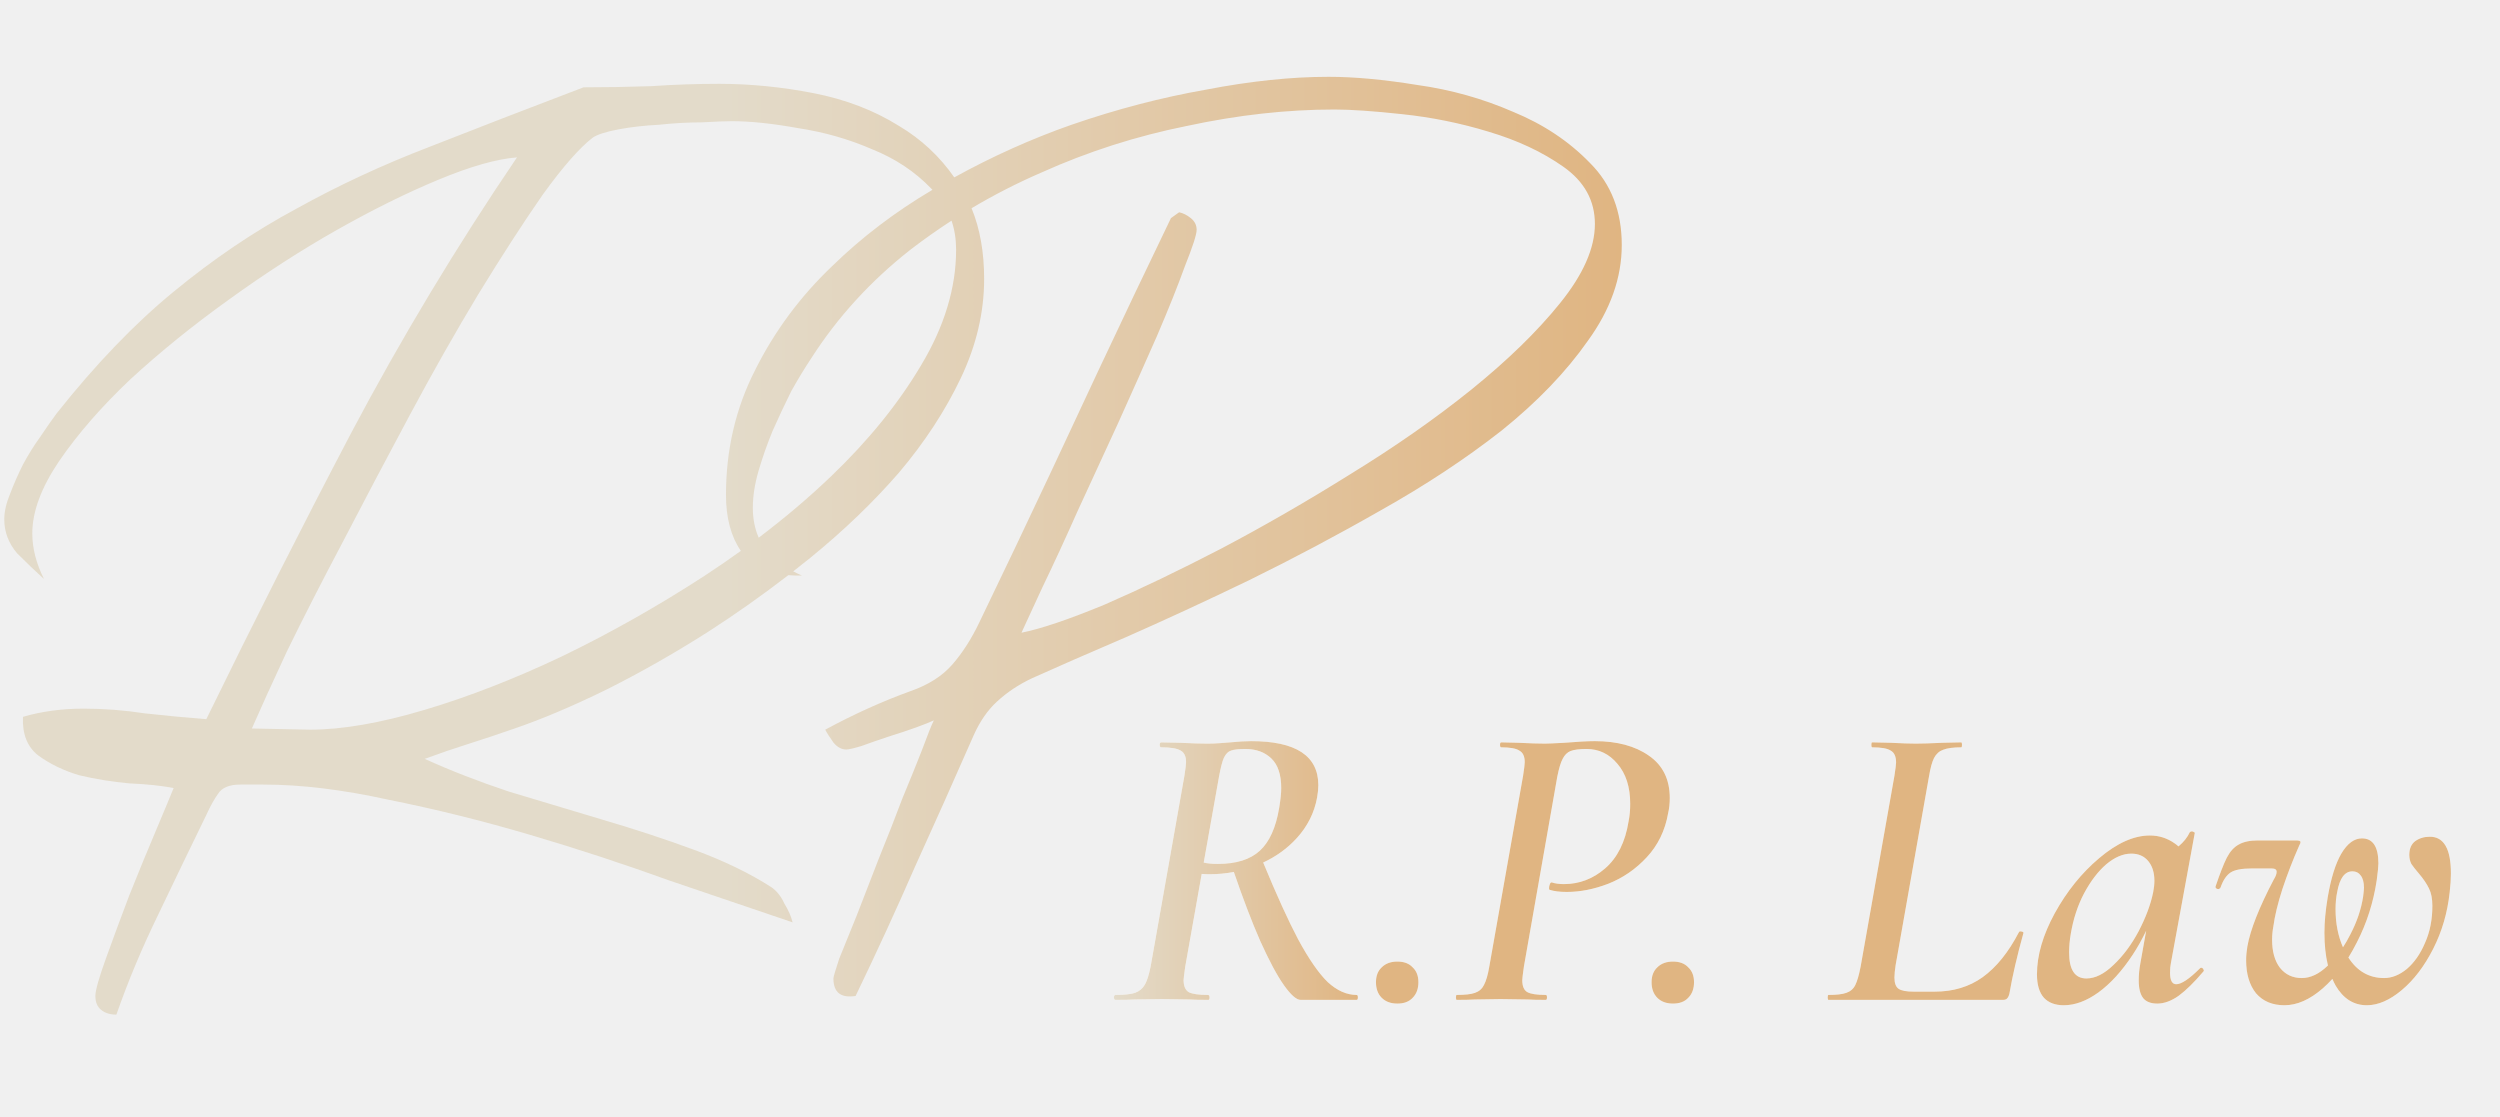
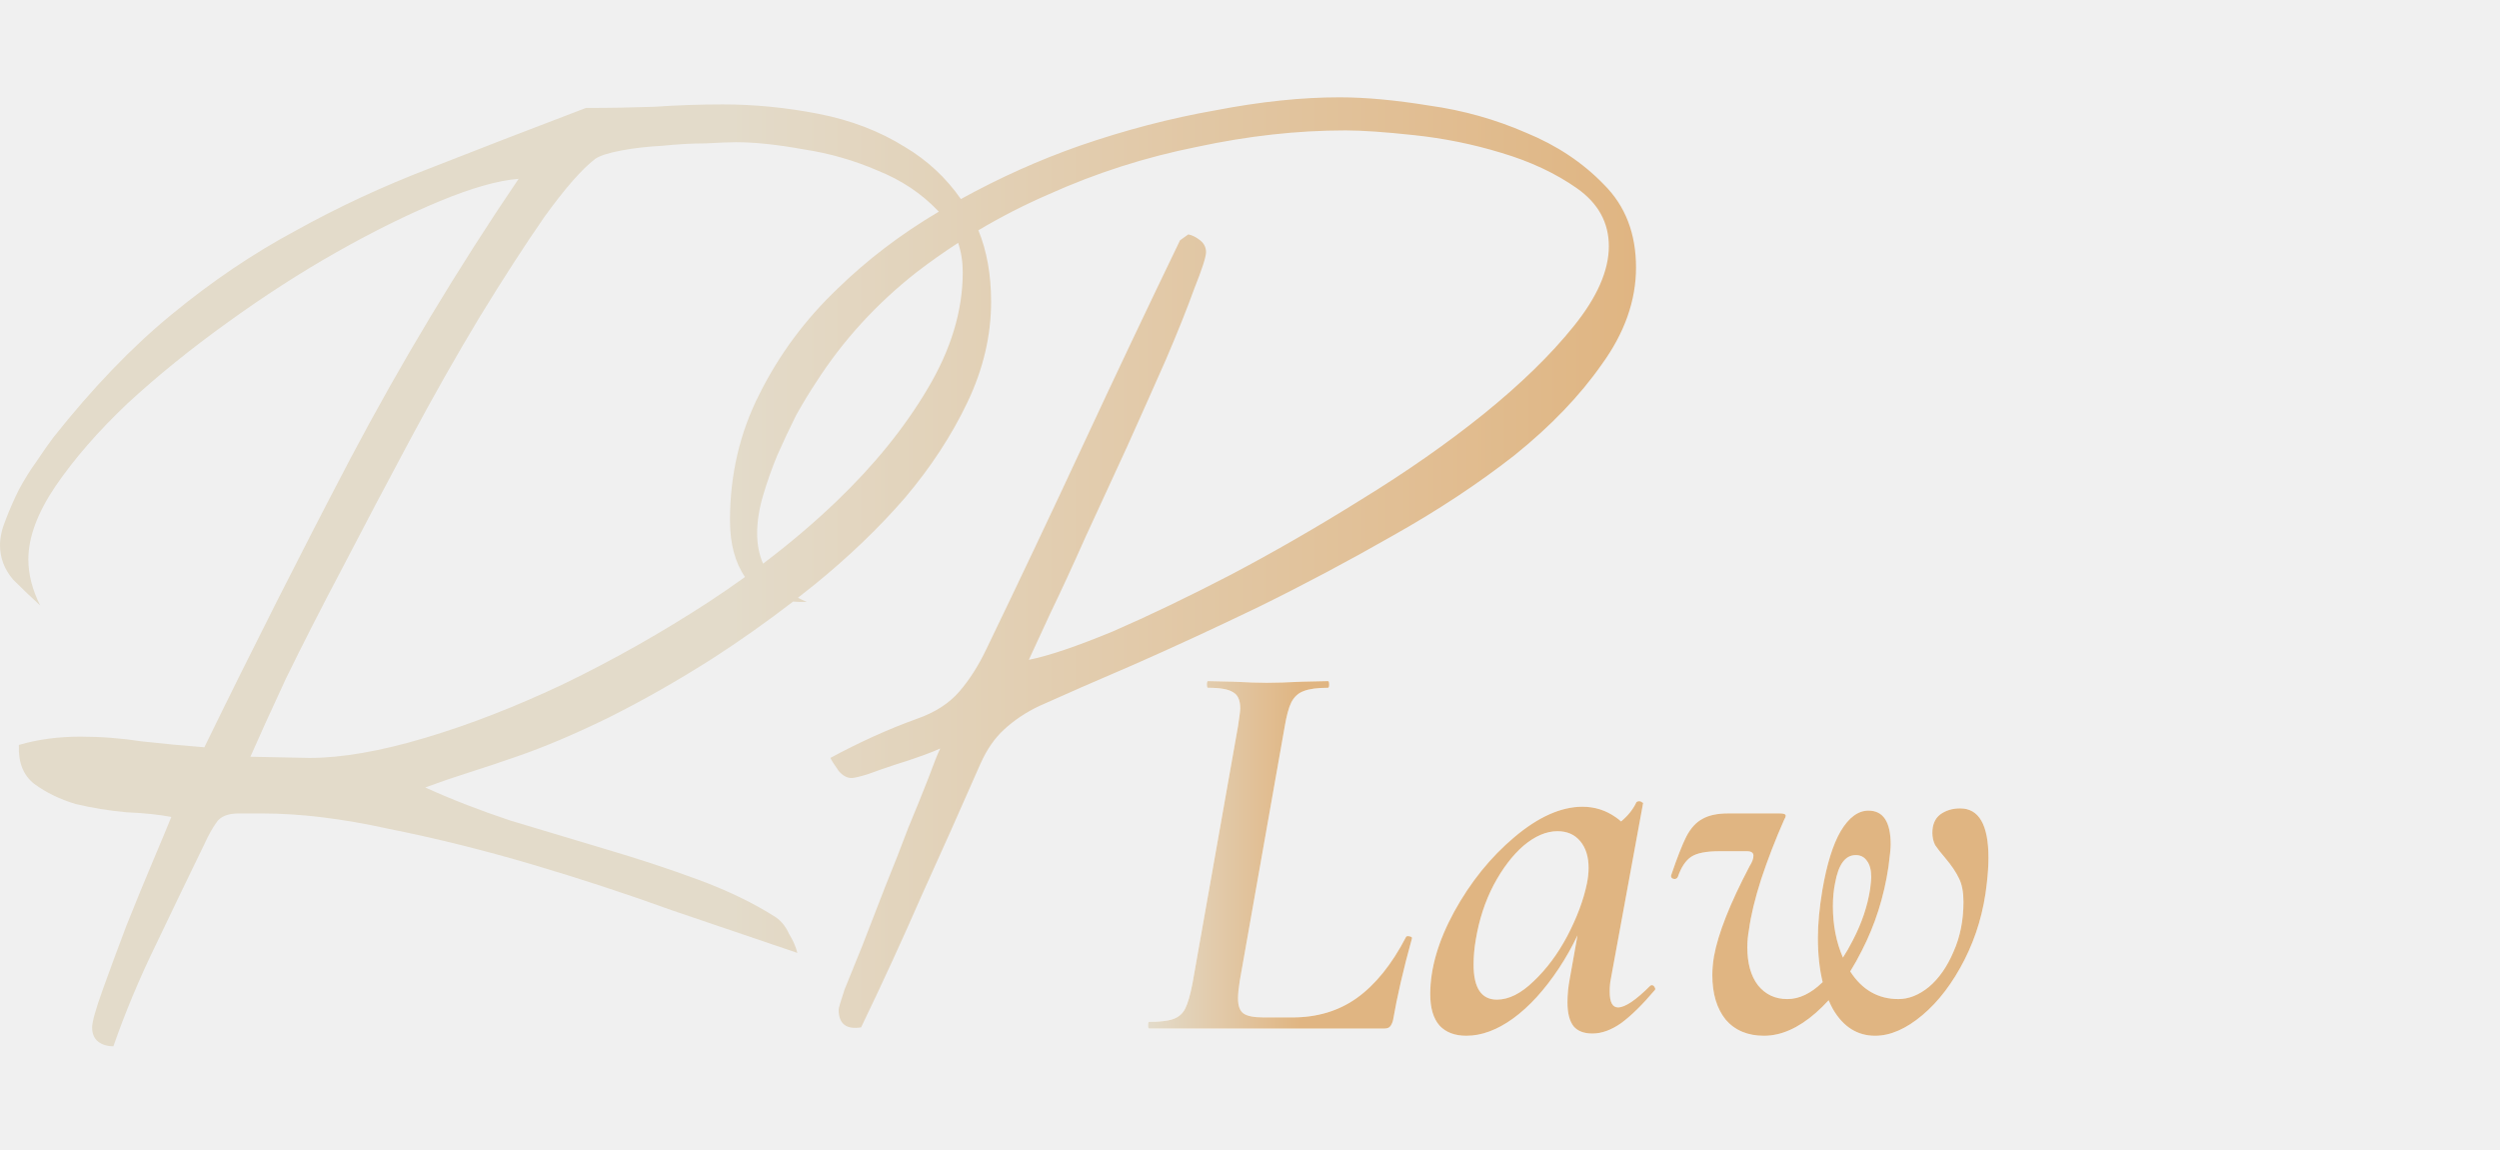
- <svg xmlns="http://www.w3.org/2000/svg" width="224" height="100" viewBox="0 0 224 100" fill="none">
-   <path d="M119.044 6.882C121.346 6.882 123.998 7.127 126.997 7.615C129.997 8.034 132.857 8.836 135.577 10.021C138.298 11.138 140.6 12.673 142.484 14.626C144.367 16.51 145.31 18.951 145.31 21.951C145.31 24.881 144.298 27.742 142.275 30.532C140.321 33.322 137.74 36.008 134.531 38.589C131.322 41.1 127.73 43.473 123.753 45.705C119.846 47.938 115.904 50.03 111.928 51.983C108.021 53.867 104.324 55.577 100.836 57.111C97.418 58.576 94.627 59.797 92.464 60.773C91.278 61.331 90.232 62.029 89.325 62.866C88.488 63.634 87.791 64.646 87.233 65.901C85.489 69.878 83.744 73.784 82 77.621C80.326 81.458 78.547 85.331 76.663 89.237C75.338 89.447 74.675 88.923 74.675 87.667C74.675 87.527 74.85 86.934 75.198 85.889C75.617 84.842 76.14 83.551 76.768 82.017C77.396 80.412 78.058 78.703 78.756 76.889C79.523 75.005 80.221 73.226 80.849 71.552C81.546 69.878 82.14 68.413 82.628 67.157C83.117 65.832 83.465 64.96 83.674 64.541C83.395 64.68 82.872 64.89 82.105 65.169C81.337 65.448 80.5 65.727 79.593 66.006C78.756 66.285 77.954 66.564 77.187 66.843C76.49 67.052 76.036 67.157 75.826 67.157C75.408 67.157 75.024 66.948 74.675 66.529C74.326 66.041 74.082 65.657 73.943 65.378C76.524 63.983 79.07 62.832 81.581 61.925C83.186 61.367 84.442 60.565 85.349 59.519C86.256 58.472 87.058 57.216 87.755 55.751C89.953 51.199 92.111 46.666 94.23 42.153L98.443 33.142C100.562 28.629 102.72 24.096 104.917 19.544L105.65 19.02C105.998 19.09 106.347 19.265 106.696 19.544C107.044 19.823 107.219 20.172 107.219 20.591C107.219 21.009 106.871 22.091 106.173 23.835C105.545 25.579 104.708 27.672 103.661 30.113C102.615 32.485 101.464 35.066 100.208 37.856C98.953 40.577 97.731 43.228 96.545 45.81C95.429 48.321 94.383 50.588 93.406 52.611C92.5 54.564 91.871 55.925 91.523 56.692C93.267 56.344 95.743 55.507 98.952 54.182C102.161 52.786 105.649 51.111 109.416 49.158C113.253 47.135 117.126 44.903 121.032 42.461C125.009 40.019 128.602 37.508 131.811 34.927C135.089 32.276 137.74 29.695 139.763 27.184C141.856 24.602 142.903 22.23 142.903 20.067C142.903 17.974 141.961 16.265 140.077 14.94C138.194 13.614 135.961 12.568 133.38 11.801C130.869 11.033 128.287 10.509 125.636 10.23C123.055 9.951 121.032 9.812 119.567 9.812C115.311 9.813 110.916 10.301 106.382 11.277C101.848 12.184 97.488 13.579 93.302 15.463C91.145 16.398 89.061 17.463 87.052 18.657C87.802 20.481 88.179 22.59 88.179 24.985C88.179 27.985 87.481 30.951 86.086 33.881C84.691 36.811 82.842 39.636 80.54 42.356C78.238 45.007 75.587 47.553 72.587 49.995C72.086 50.401 71.58 50.8 71.073 51.195C71.322 51.326 71.58 51.452 71.85 51.565C71.423 51.578 71.017 51.567 70.633 51.536C68.313 53.325 65.93 55.011 63.483 56.588C60.413 58.541 57.344 60.286 54.275 61.82C51.275 63.285 48.554 64.436 46.112 65.273C44.717 65.762 43.356 66.215 42.031 66.634C40.705 67.052 39.38 67.506 38.055 67.994C40.357 69.04 42.868 70.017 45.589 70.924C48.38 71.761 51.17 72.598 53.96 73.436C56.82 74.273 59.576 75.18 62.227 76.156C64.878 77.133 67.181 78.249 69.134 79.505C69.622 79.854 70.005 80.342 70.284 80.97C70.633 81.528 70.877 82.086 71.017 82.644C67.738 81.528 64.041 80.272 59.925 78.877C55.879 77.412 51.728 76.052 47.473 74.796C43.218 73.54 38.996 72.494 34.811 71.657C30.695 70.75 26.962 70.297 23.613 70.297H21.521C20.544 70.297 19.881 70.576 19.532 71.134C19.184 71.622 18.835 72.25 18.487 73.018C17.091 75.878 15.661 78.843 14.196 81.912C12.731 84.912 11.475 87.912 10.429 90.911C9.871 90.911 9.417 90.771 9.069 90.492C8.72 90.213 8.545 89.795 8.545 89.237C8.545 88.749 8.859 87.632 9.487 85.889C10.114 84.145 10.812 82.26 11.579 80.237C12.416 78.145 13.219 76.192 13.987 74.378C14.754 72.564 15.277 71.308 15.556 70.61C14.509 70.401 13.184 70.261 11.579 70.191C10.045 70.052 8.545 69.808 7.08 69.459C5.685 69.04 4.464 68.448 3.417 67.681C2.441 66.913 1.987 65.762 2.057 64.228C3.731 63.739 5.545 63.494 7.498 63.494C9.312 63.494 11.126 63.634 12.94 63.913C14.823 64.122 16.673 64.297 18.487 64.436C22.742 55.716 27.067 47.17 31.462 38.799C35.927 30.358 40.88 22.125 46.322 14.102C44.508 14.242 42.17 14.905 39.31 16.091C36.45 17.277 33.415 18.777 30.206 20.591C26.997 22.405 23.754 24.497 20.475 26.869C17.266 29.171 14.335 31.544 11.684 33.985C9.103 36.427 6.975 38.869 5.301 41.31C3.697 43.682 2.894 45.845 2.894 47.798C2.894 49.123 3.243 50.484 3.941 51.879C3.173 51.181 2.371 50.414 1.533 49.577C0.766 48.67 0.383 47.658 0.383 46.542C0.383 45.844 0.558 45.077 0.906 44.24C1.255 43.333 1.638 42.461 2.057 41.624C2.545 40.717 3.069 39.88 3.627 39.112C4.185 38.275 4.674 37.578 5.092 37.02C8.58 32.625 12.068 28.997 15.556 26.137C19.114 23.207 22.777 20.73 26.544 18.707C30.311 16.614 34.287 14.766 38.473 13.161C42.728 11.487 47.333 9.708 52.286 7.824C54.309 7.824 56.333 7.789 58.356 7.72C60.379 7.58 62.402 7.51 64.425 7.51C67.215 7.51 70.04 7.79 72.901 8.348C75.761 8.906 78.308 9.882 80.54 11.277C82.526 12.457 84.181 13.995 85.504 15.893C88.925 14.006 92.431 12.433 96.023 11.173C100.069 9.778 104.08 8.731 108.056 8.033C112.032 7.266 115.696 6.882 119.044 6.882ZM65.575 10.858C65.017 10.858 64.11 10.894 62.855 10.964C61.669 10.964 60.413 11.033 59.088 11.173C57.763 11.243 56.541 11.382 55.425 11.591C54.309 11.8 53.542 12.045 53.123 12.324C51.937 13.231 50.437 14.94 48.623 17.451C46.879 19.962 44.961 22.927 42.868 26.346C40.845 29.694 38.787 33.322 36.695 37.228C34.602 41.135 32.613 44.903 30.73 48.53C28.846 52.088 27.171 55.367 25.706 58.367C24.311 61.367 23.265 63.669 22.568 65.273L27.799 65.378C30.659 65.378 34.078 64.786 38.055 63.6C42.031 62.414 46.147 60.808 50.403 58.785C54.728 56.692 58.983 54.286 63.169 51.565C64.273 50.842 65.342 50.105 66.38 49.358C65.493 48.072 65.048 46.401 65.048 44.345C65.048 40.298 65.92 36.566 67.664 33.148C69.408 29.66 71.71 26.556 74.571 23.835C77.207 21.263 80.199 18.987 83.546 17.008C83.52 16.982 83.496 16.954 83.47 16.928C82.005 15.393 80.226 14.207 78.133 13.37C76.04 12.463 73.842 11.835 71.54 11.486C69.238 11.068 67.25 10.858 65.575 10.858ZM85.258 19.77C84.002 20.584 82.776 21.45 81.581 22.369C78.023 25.16 75.059 28.404 72.687 32.102C72.129 32.939 71.535 33.915 70.907 35.031C70.349 36.147 69.792 37.333 69.234 38.589C68.745 39.775 68.327 40.962 67.978 42.148C67.629 43.333 67.454 44.45 67.454 45.496C67.454 46.485 67.63 47.379 67.98 48.178C70.322 46.406 72.487 44.571 74.471 42.671C77.82 39.462 80.505 36.148 82.529 32.73C84.621 29.241 85.667 25.788 85.667 22.369C85.667 21.438 85.53 20.572 85.258 19.77Z" fill="url(#paint0_linear_150_1244)" />
-   <path d="M196.393 74.491C196.467 74.491 196.528 74.516 196.578 74.565C196.651 74.59 196.675 74.615 196.651 74.639L194.51 86.304C194.461 86.526 194.436 86.808 194.436 87.153C194.436 87.842 194.621 88.187 194.99 88.187C195.457 88.187 196.172 87.707 197.131 86.748C197.156 86.723 197.193 86.71 197.242 86.71C197.316 86.71 197.377 86.76 197.426 86.858C197.475 86.932 197.475 86.993 197.426 87.043C196.614 88.002 195.876 88.728 195.211 89.22C194.547 89.688 193.907 89.921 193.292 89.921C192.726 89.921 192.307 89.762 192.037 89.442C191.766 89.097 191.63 88.568 191.63 87.855C191.63 87.338 191.679 86.821 191.778 86.304L192.296 83.397C191.926 84.17 191.521 84.894 191.077 85.566C190.117 87.018 189.096 88.138 188.013 88.925C186.955 89.688 185.921 90.07 184.912 90.07C184.149 90.07 183.558 89.848 183.14 89.405C182.722 88.937 182.512 88.236 182.512 87.301C182.512 85.603 183.042 83.782 184.1 81.837C185.183 79.869 186.512 78.22 188.086 76.891C189.686 75.537 191.2 74.86 192.627 74.86C193.44 74.86 194.178 75.094 194.842 75.562C194.968 75.646 195.083 75.737 195.187 75.836C195.195 75.831 195.204 75.826 195.211 75.82C195.654 75.451 195.987 75.032 196.208 74.565C196.258 74.516 196.319 74.491 196.393 74.491ZM217.718 74.971C218.973 74.971 219.601 76.066 219.601 78.256C219.601 78.749 219.565 79.315 219.491 79.955C219.294 81.776 218.802 83.462 218.014 85.012C217.227 86.563 216.291 87.793 215.208 88.704C214.126 89.614 213.08 90.07 212.071 90.07C210.89 90.07 209.954 89.479 209.265 88.297C209.162 88.111 209.068 87.915 208.981 87.71C208.704 88.014 208.418 88.296 208.121 88.556C206.964 89.565 205.819 90.07 204.687 90.07C203.604 90.07 202.755 89.712 202.14 88.999C201.55 88.26 201.254 87.276 201.254 86.045C201.254 85.652 201.291 85.233 201.365 84.79C201.635 83.289 202.423 81.296 203.727 78.81C203.899 78.539 203.986 78.306 203.986 78.109C203.986 77.912 203.838 77.814 203.542 77.814H201.734C200.848 77.814 200.22 77.937 199.851 78.183C199.482 78.429 199.187 78.873 198.965 79.512C198.916 79.61 198.842 79.66 198.744 79.66C198.67 79.66 198.608 79.635 198.559 79.585C198.51 79.536 198.497 79.475 198.522 79.401C198.916 78.244 199.248 77.395 199.519 76.854C199.814 76.288 200.171 75.894 200.589 75.672C201.008 75.426 201.586 75.303 202.325 75.303H205.721C205.991 75.303 206.127 75.353 206.127 75.451C206.127 75.525 206.09 75.624 206.016 75.747C205.45 77.026 204.945 78.331 204.502 79.66C204.084 80.964 203.814 82.084 203.691 83.019C203.617 83.413 203.58 83.806 203.58 84.2C203.58 85.258 203.813 86.095 204.281 86.71C204.773 87.326 205.426 87.633 206.238 87.633C207.025 87.633 207.8 87.264 208.563 86.526C208.57 86.519 208.576 86.511 208.583 86.504C208.373 85.644 208.268 84.667 208.268 83.573C208.268 82.638 208.366 81.579 208.563 80.398C208.858 78.675 209.265 77.371 209.782 76.485C210.323 75.574 210.938 75.119 211.627 75.119C212.612 75.119 213.104 75.869 213.104 77.371C213.104 77.617 213.055 78.109 212.957 78.847C212.661 80.841 212.07 82.699 211.184 84.421C210.941 84.907 210.684 85.365 210.416 85.796C211.202 87.021 212.271 87.633 213.621 87.633C214.31 87.633 214.986 87.362 215.651 86.821C216.315 86.255 216.858 85.48 217.276 84.496C217.719 83.511 217.94 82.404 217.94 81.173C217.94 80.534 217.842 80.016 217.645 79.623C217.448 79.204 217.141 78.749 216.722 78.256C216.427 77.912 216.205 77.629 216.057 77.408C215.934 77.162 215.873 76.891 215.873 76.595C215.873 76.054 216.045 75.648 216.389 75.377C216.758 75.107 217.202 74.971 217.718 74.971ZM125.207 86.157C125.797 86.157 126.252 86.329 126.572 86.673C126.916 86.993 127.088 87.436 127.088 88.002C127.088 88.593 126.916 89.06 126.572 89.405C126.252 89.749 125.797 89.921 125.207 89.921C124.616 89.921 124.148 89.749 123.803 89.405C123.459 89.06 123.287 88.593 123.287 88.002C123.287 87.436 123.459 86.993 123.803 86.673C124.148 86.329 124.616 86.157 125.207 86.157ZM149.901 86.157C150.491 86.157 150.946 86.329 151.266 86.673C151.611 86.993 151.784 87.436 151.784 88.002C151.784 88.593 151.611 89.06 151.266 89.405C150.946 89.749 150.491 89.921 149.901 89.921C149.31 89.921 148.842 89.749 148.498 89.405C148.153 89.06 147.981 88.593 147.981 88.002C147.981 87.436 148.153 86.993 148.498 86.673C148.842 86.329 149.31 86.157 149.901 86.157ZM112.104 66.407C116.115 66.407 118.121 67.724 118.121 70.357C118.121 70.677 118.084 71.046 118.01 71.464C117.764 72.818 117.161 74.023 116.202 75.082C115.37 76 114.363 76.732 113.182 77.282C114.381 80.186 115.424 82.48 116.312 84.163C117.272 85.934 118.158 87.215 118.97 88.002C119.807 88.765 120.668 89.147 121.554 89.147C121.628 89.147 121.664 89.22 121.665 89.368C121.665 89.515 121.628 89.589 121.554 89.589H116.534C116.165 89.589 115.672 89.159 115.057 88.297C114.442 87.436 113.728 86.108 112.916 84.311C112.171 82.613 111.384 80.551 110.551 78.126C109.843 78.261 109.118 78.331 108.375 78.331C108.092 78.331 107.858 78.32 107.672 78.304L106.198 86.599C106.099 87.288 106.049 87.695 106.049 87.818C106.049 88.335 106.197 88.691 106.493 88.888C106.813 89.061 107.391 89.147 108.228 89.147C108.326 89.147 108.375 89.22 108.375 89.368C108.375 89.515 108.339 89.589 108.265 89.589C107.527 89.589 106.961 89.577 106.567 89.552L104.13 89.516L101.694 89.552C101.275 89.577 100.697 89.589 99.959 89.589C99.86 89.589 99.811 89.515 99.811 89.368C99.811 89.22 99.86 89.147 99.959 89.147C100.721 89.147 101.3 89.085 101.694 88.962C102.087 88.815 102.383 88.569 102.58 88.224C102.776 87.88 102.949 87.337 103.096 86.599L106.124 69.507C106.222 68.868 106.271 68.462 106.271 68.29C106.271 67.773 106.111 67.428 105.792 67.255C105.472 67.058 104.893 66.96 104.056 66.96C103.958 66.96 103.909 66.886 103.909 66.739C103.909 66.591 103.958 66.517 104.056 66.517L105.754 66.554C106.739 66.603 107.539 66.628 108.154 66.628C108.548 66.628 108.917 66.616 109.261 66.591C109.63 66.567 109.95 66.542 110.221 66.517C110.935 66.443 111.563 66.407 112.104 66.407ZM142.892 66.407C144.885 66.407 146.498 66.838 147.728 67.699C148.983 68.56 149.611 69.828 149.611 71.501C149.611 71.993 149.562 72.448 149.463 72.867C149.193 74.417 148.552 75.734 147.543 76.817C146.559 77.875 145.415 78.662 144.111 79.179C142.831 79.671 141.588 79.918 140.382 79.918C139.767 79.918 139.262 79.856 138.869 79.733C138.819 79.733 138.794 79.684 138.794 79.585C138.794 79.462 138.819 79.339 138.869 79.216C138.918 79.093 138.979 79.044 139.053 79.069C139.348 79.167 139.705 79.216 140.124 79.216C141.502 79.216 142.732 78.749 143.815 77.814C144.922 76.854 145.624 75.451 145.919 73.605C146.018 73.113 146.067 72.584 146.067 72.018C146.067 70.517 145.685 69.323 144.922 68.437C144.184 67.551 143.261 67.108 142.154 67.108C141.514 67.108 141.034 67.169 140.714 67.293C140.419 67.415 140.185 67.649 140.013 67.994C139.841 68.314 139.68 68.843 139.533 69.582L136.542 86.599C136.444 87.288 136.395 87.695 136.395 87.818C136.395 88.359 136.543 88.716 136.838 88.888C137.134 89.06 137.687 89.147 138.5 89.147C138.573 89.147 138.61 89.22 138.61 89.368C138.61 89.515 138.573 89.589 138.5 89.589C137.811 89.589 137.269 89.577 136.875 89.552L134.439 89.516L132.15 89.552C131.756 89.577 131.215 89.589 130.526 89.589C130.477 89.589 130.452 89.515 130.452 89.368C130.452 89.22 130.477 89.147 130.526 89.147C131.264 89.147 131.805 89.085 132.15 88.962C132.519 88.839 132.79 88.605 132.962 88.26C133.159 87.891 133.319 87.337 133.442 86.599L136.469 69.507C136.568 68.868 136.617 68.462 136.617 68.29C136.617 67.773 136.457 67.428 136.137 67.255C135.842 67.058 135.3 66.96 134.512 66.96C134.439 66.96 134.402 66.886 134.402 66.739C134.402 66.591 134.439 66.517 134.512 66.517L136.063 66.554C137.047 66.603 137.835 66.628 138.425 66.628C138.696 66.628 139.275 66.603 140.161 66.554C141.342 66.456 142.252 66.407 142.892 66.407ZM175.722 66.517C175.771 66.517 175.795 66.591 175.795 66.739C175.795 66.886 175.771 66.96 175.722 66.96C175.008 66.96 174.466 67.034 174.097 67.182C173.753 67.305 173.482 67.551 173.286 67.92C173.113 68.265 172.965 68.806 172.842 69.544L169.852 86.452C169.778 86.919 169.742 87.301 169.742 87.596C169.742 88.088 169.865 88.421 170.111 88.593C170.357 88.765 170.8 88.851 171.44 88.851H173.359C175.008 88.851 176.435 88.42 177.641 87.559C178.872 86.673 179.955 85.332 180.89 83.536C180.915 83.462 180.989 83.437 181.112 83.461C181.259 83.486 181.321 83.535 181.296 83.609C180.73 85.651 180.311 87.461 180.041 89.036C179.991 89.233 179.918 89.381 179.82 89.479C179.746 89.553 179.623 89.589 179.451 89.589H163.835C163.786 89.589 163.761 89.515 163.761 89.368C163.761 89.22 163.786 89.147 163.835 89.147C164.549 89.147 165.078 89.085 165.422 88.962C165.792 88.839 166.063 88.605 166.235 88.26C166.407 87.916 166.567 87.362 166.714 86.599L169.742 69.507C169.84 68.868 169.889 68.475 169.889 68.327C169.889 67.785 169.73 67.428 169.41 67.255C169.114 67.058 168.56 66.96 167.749 66.96C167.699 66.96 167.674 66.886 167.674 66.739C167.674 66.591 167.699 66.517 167.749 66.517L169.41 66.554C170.345 66.603 171.096 66.628 171.662 66.628C172.252 66.628 173.04 66.603 174.024 66.554L175.722 66.517ZM190.966 76.485C190.228 76.485 189.477 76.805 188.714 77.445C187.976 78.085 187.312 78.958 186.721 80.065C186.155 81.148 185.761 82.354 185.54 83.683C185.441 84.249 185.392 84.803 185.392 85.344C185.392 86.894 185.909 87.67 186.942 87.67C187.729 87.67 188.542 87.264 189.378 86.452C190.24 85.639 190.991 84.63 191.63 83.424C192.27 82.194 192.701 81.037 192.922 79.955C192.996 79.586 193.034 79.241 193.034 78.921C193.034 78.183 192.849 77.592 192.48 77.149C192.111 76.706 191.606 76.485 190.966 76.485ZM210.779 78.072C210.09 78.072 209.634 78.687 209.413 79.918C209.314 80.385 209.265 80.902 209.265 81.468C209.265 82.726 209.487 83.862 209.931 84.876C210.166 84.517 210.388 84.132 210.594 83.72C211.185 82.588 211.566 81.456 211.738 80.324C211.787 79.93 211.812 79.671 211.812 79.548C211.812 79.056 211.714 78.687 211.517 78.441C211.345 78.195 211.099 78.072 210.779 78.072ZM111.587 67.108C110.973 67.108 110.542 67.157 110.295 67.255C110.049 67.329 109.84 67.539 109.667 67.883C109.52 68.203 109.372 68.769 109.224 69.582L107.853 77.287C108.187 77.367 108.607 77.408 109.114 77.408C110.763 77.408 112.018 77.014 112.879 76.226C113.741 75.439 114.318 74.159 114.614 72.387C114.737 71.649 114.798 71.058 114.798 70.615C114.798 69.409 114.503 68.523 113.913 67.957C113.322 67.392 112.547 67.108 111.587 67.108Z" fill="white" />
-   <path d="M196.393 74.491C196.467 74.491 196.528 74.516 196.578 74.565C196.651 74.59 196.675 74.615 196.651 74.639L194.51 86.304C194.461 86.526 194.436 86.808 194.436 87.153C194.436 87.842 194.621 88.187 194.99 88.187C195.457 88.187 196.172 87.707 197.131 86.748C197.156 86.723 197.193 86.71 197.242 86.71C197.316 86.71 197.377 86.76 197.426 86.858C197.475 86.932 197.475 86.993 197.426 87.043C196.614 88.002 195.876 88.728 195.211 89.22C194.547 89.688 193.907 89.921 193.292 89.921C192.726 89.921 192.307 89.762 192.037 89.442C191.766 89.097 191.63 88.568 191.63 87.855C191.63 87.338 191.679 86.821 191.778 86.304L192.296 83.397C191.926 84.17 191.521 84.894 191.077 85.566C190.117 87.018 189.096 88.138 188.013 88.925C186.955 89.688 185.921 90.07 184.912 90.07C184.149 90.07 183.558 89.848 183.14 89.405C182.722 88.937 182.512 88.236 182.512 87.301C182.512 85.603 183.042 83.782 184.1 81.837C185.183 79.869 186.512 78.22 188.086 76.891C189.686 75.537 191.2 74.86 192.627 74.86C193.44 74.86 194.178 75.094 194.842 75.562C194.968 75.646 195.083 75.737 195.187 75.836C195.195 75.831 195.204 75.826 195.211 75.82C195.654 75.451 195.987 75.032 196.208 74.565C196.258 74.516 196.319 74.491 196.393 74.491ZM217.718 74.971C218.973 74.971 219.601 76.066 219.601 78.256C219.601 78.749 219.565 79.315 219.491 79.955C219.294 81.776 218.802 83.462 218.014 85.012C217.227 86.563 216.291 87.793 215.208 88.704C214.126 89.614 213.08 90.07 212.071 90.07C210.89 90.07 209.954 89.479 209.265 88.297C209.162 88.111 209.068 87.915 208.981 87.71C208.704 88.014 208.418 88.296 208.121 88.556C206.964 89.565 205.819 90.07 204.687 90.07C203.604 90.07 202.755 89.712 202.14 88.999C201.55 88.26 201.254 87.276 201.254 86.045C201.254 85.652 201.291 85.233 201.365 84.79C201.635 83.289 202.423 81.296 203.727 78.81C203.899 78.539 203.986 78.306 203.986 78.109C203.986 77.912 203.838 77.814 203.542 77.814H201.734C200.848 77.814 200.22 77.937 199.851 78.183C199.482 78.429 199.187 78.873 198.965 79.512C198.916 79.61 198.842 79.66 198.744 79.66C198.67 79.66 198.608 79.635 198.559 79.585C198.51 79.536 198.497 79.475 198.522 79.401C198.916 78.244 199.248 77.395 199.519 76.854C199.814 76.288 200.171 75.894 200.589 75.672C201.008 75.426 201.586 75.303 202.325 75.303H205.721C205.991 75.303 206.127 75.353 206.127 75.451C206.127 75.525 206.09 75.624 206.016 75.747C205.45 77.026 204.945 78.331 204.502 79.66C204.084 80.964 203.814 82.084 203.691 83.019C203.617 83.413 203.58 83.806 203.58 84.2C203.58 85.258 203.813 86.095 204.281 86.71C204.773 87.326 205.426 87.633 206.238 87.633C207.025 87.633 207.8 87.264 208.563 86.526C208.57 86.519 208.576 86.511 208.583 86.504C208.373 85.644 208.268 84.667 208.268 83.573C208.268 82.638 208.366 81.579 208.563 80.398C208.858 78.675 209.265 77.371 209.782 76.485C210.323 75.574 210.938 75.119 211.627 75.119C212.612 75.119 213.104 75.869 213.104 77.371C213.104 77.617 213.055 78.109 212.957 78.847C212.661 80.841 212.07 82.699 211.184 84.421C210.941 84.907 210.684 85.365 210.416 85.796C211.202 87.021 212.271 87.633 213.621 87.633C214.31 87.633 214.986 87.362 215.651 86.821C216.315 86.255 216.858 85.48 217.276 84.496C217.719 83.511 217.94 82.404 217.94 81.173C217.94 80.534 217.842 80.016 217.645 79.623C217.448 79.204 217.141 78.749 216.722 78.256C216.427 77.912 216.205 77.629 216.057 77.408C215.934 77.162 215.873 76.891 215.873 76.595C215.873 76.054 216.045 75.648 216.389 75.377C216.758 75.107 217.202 74.971 217.718 74.971ZM125.207 86.157C125.797 86.157 126.252 86.329 126.572 86.673C126.916 86.993 127.088 87.436 127.088 88.002C127.088 88.593 126.916 89.06 126.572 89.405C126.252 89.749 125.797 89.921 125.207 89.921C124.616 89.921 124.148 89.749 123.803 89.405C123.459 89.06 123.287 88.593 123.287 88.002C123.287 87.436 123.459 86.993 123.803 86.673C124.148 86.329 124.616 86.157 125.207 86.157ZM149.901 86.157C150.491 86.157 150.946 86.329 151.266 86.673C151.611 86.993 151.784 87.436 151.784 88.002C151.784 88.593 151.611 89.06 151.266 89.405C150.946 89.749 150.491 89.921 149.901 89.921C149.31 89.921 148.842 89.749 148.498 89.405C148.153 89.06 147.981 88.593 147.981 88.002C147.981 87.436 148.153 86.993 148.498 86.673C148.842 86.329 149.31 86.157 149.901 86.157ZM112.104 66.407C116.115 66.407 118.121 67.724 118.121 70.357C118.121 70.677 118.084 71.046 118.01 71.464C117.764 72.818 117.161 74.023 116.202 75.082C115.37 76 114.363 76.732 113.182 77.282C114.381 80.186 115.424 82.48 116.312 84.163C117.272 85.934 118.158 87.215 118.97 88.002C119.807 88.765 120.668 89.147 121.554 89.147C121.628 89.147 121.664 89.22 121.665 89.368C121.665 89.515 121.628 89.589 121.554 89.589H116.534C116.165 89.589 115.672 89.159 115.057 88.297C114.442 87.436 113.728 86.108 112.916 84.311C112.171 82.613 111.384 80.551 110.551 78.126C109.843 78.261 109.118 78.331 108.375 78.331C108.092 78.331 107.858 78.32 107.672 78.304L106.198 86.599C106.099 87.288 106.049 87.695 106.049 87.818C106.049 88.335 106.197 88.691 106.493 88.888C106.813 89.061 107.391 89.147 108.228 89.147C108.326 89.147 108.375 89.22 108.375 89.368C108.375 89.515 108.339 89.589 108.265 89.589C107.527 89.589 106.961 89.577 106.567 89.552L104.13 89.516L101.694 89.552C101.275 89.577 100.697 89.589 99.959 89.589C99.86 89.589 99.811 89.515 99.811 89.368C99.811 89.22 99.86 89.147 99.959 89.147C100.721 89.147 101.3 89.085 101.694 88.962C102.087 88.815 102.383 88.569 102.58 88.224C102.776 87.88 102.949 87.337 103.096 86.599L106.124 69.507C106.222 68.868 106.271 68.462 106.271 68.29C106.271 67.773 106.111 67.428 105.792 67.255C105.472 67.058 104.893 66.96 104.056 66.96C103.958 66.96 103.909 66.886 103.909 66.739C103.909 66.591 103.958 66.517 104.056 66.517L105.754 66.554C106.739 66.603 107.539 66.628 108.154 66.628C108.548 66.628 108.917 66.616 109.261 66.591C109.63 66.567 109.95 66.542 110.221 66.517C110.935 66.443 111.563 66.407 112.104 66.407ZM142.892 66.407C144.885 66.407 146.498 66.838 147.728 67.699C148.983 68.56 149.611 69.828 149.611 71.501C149.611 71.993 149.562 72.448 149.463 72.867C149.193 74.417 148.552 75.734 147.543 76.817C146.559 77.875 145.415 78.662 144.111 79.179C142.831 79.671 141.588 79.918 140.382 79.918C139.767 79.918 139.262 79.856 138.869 79.733C138.819 79.733 138.794 79.684 138.794 79.585C138.794 79.462 138.819 79.339 138.869 79.216C138.918 79.093 138.979 79.044 139.053 79.069C139.348 79.167 139.705 79.216 140.124 79.216C141.502 79.216 142.732 78.749 143.815 77.814C144.922 76.854 145.624 75.451 145.919 73.605C146.018 73.113 146.067 72.584 146.067 72.018C146.067 70.517 145.685 69.323 144.922 68.437C144.184 67.551 143.261 67.108 142.154 67.108C141.514 67.108 141.034 67.169 140.714 67.293C140.419 67.415 140.185 67.649 140.013 67.994C139.841 68.314 139.68 68.843 139.533 69.582L136.542 86.599C136.444 87.288 136.395 87.695 136.395 87.818C136.395 88.359 136.543 88.716 136.838 88.888C137.134 89.06 137.687 89.147 138.5 89.147C138.573 89.147 138.61 89.22 138.61 89.368C138.61 89.515 138.573 89.589 138.5 89.589C137.811 89.589 137.269 89.577 136.875 89.552L134.439 89.516L132.15 89.552C131.756 89.577 131.215 89.589 130.526 89.589C130.477 89.589 130.452 89.515 130.452 89.368C130.452 89.22 130.477 89.147 130.526 89.147C131.264 89.147 131.805 89.085 132.15 88.962C132.519 88.839 132.79 88.605 132.962 88.26C133.159 87.891 133.319 87.337 133.442 86.599L136.469 69.507C136.568 68.868 136.617 68.462 136.617 68.29C136.617 67.773 136.457 67.428 136.137 67.255C135.842 67.058 135.3 66.96 134.512 66.96C134.439 66.96 134.402 66.886 134.402 66.739C134.402 66.591 134.439 66.517 134.512 66.517L136.063 66.554C137.047 66.603 137.835 66.628 138.425 66.628C138.696 66.628 139.275 66.603 140.161 66.554C141.342 66.456 142.252 66.407 142.892 66.407ZM175.722 66.517C175.771 66.517 175.795 66.591 175.795 66.739C175.795 66.886 175.771 66.96 175.722 66.96C175.008 66.96 174.466 67.034 174.097 67.182C173.753 67.305 173.482 67.551 173.286 67.92C173.113 68.265 172.965 68.806 172.842 69.544L169.852 86.452C169.778 86.919 169.742 87.301 169.742 87.596C169.742 88.088 169.865 88.421 170.111 88.593C170.357 88.765 170.8 88.851 171.44 88.851H173.359C175.008 88.851 176.435 88.42 177.641 87.559C178.872 86.673 179.955 85.332 180.89 83.536C180.915 83.462 180.989 83.437 181.112 83.461C181.259 83.486 181.321 83.535 181.296 83.609C180.73 85.651 180.311 87.461 180.041 89.036C179.991 89.233 179.918 89.381 179.82 89.479C179.746 89.553 179.623 89.589 179.451 89.589H163.835C163.786 89.589 163.761 89.515 163.761 89.368C163.761 89.22 163.786 89.147 163.835 89.147C164.549 89.147 165.078 89.085 165.422 88.962C165.792 88.839 166.063 88.605 166.235 88.26C166.407 87.916 166.567 87.362 166.714 86.599L169.742 69.507C169.84 68.868 169.889 68.475 169.889 68.327C169.889 67.785 169.73 67.428 169.41 67.255C169.114 67.058 168.56 66.96 167.749 66.96C167.699 66.96 167.674 66.886 167.674 66.739C167.674 66.591 167.699 66.517 167.749 66.517L169.41 66.554C170.345 66.603 171.096 66.628 171.662 66.628C172.252 66.628 173.04 66.603 174.024 66.554L175.722 66.517ZM190.966 76.485C190.228 76.485 189.477 76.805 188.714 77.445C187.976 78.085 187.312 78.958 186.721 80.065C186.155 81.148 185.761 82.354 185.54 83.683C185.441 84.249 185.392 84.803 185.392 85.344C185.392 86.894 185.909 87.67 186.942 87.67C187.729 87.67 188.542 87.264 189.378 86.452C190.24 85.639 190.991 84.63 191.63 83.424C192.27 82.194 192.701 81.037 192.922 79.955C192.996 79.586 193.034 79.241 193.034 78.921C193.034 78.183 192.849 77.592 192.48 77.149C192.111 76.706 191.606 76.485 190.966 76.485ZM210.779 78.072C210.09 78.072 209.634 78.687 209.413 79.918C209.314 80.385 209.265 80.902 209.265 81.468C209.265 82.726 209.487 83.862 209.931 84.876C210.166 84.517 210.388 84.132 210.594 83.72C211.185 82.588 211.566 81.456 211.738 80.324C211.787 79.93 211.812 79.671 211.812 79.548C211.812 79.056 211.714 78.687 211.517 78.441C211.345 78.195 211.099 78.072 210.779 78.072ZM111.587 67.108C110.973 67.108 110.542 67.157 110.295 67.255C110.049 67.329 109.84 67.539 109.667 67.883C109.52 68.203 109.372 68.769 109.224 69.582L107.853 77.287C108.187 77.367 108.607 77.408 109.114 77.408C110.763 77.408 112.018 77.014 112.879 76.226C113.741 75.439 114.318 74.159 114.614 72.387C114.737 71.649 114.798 71.058 114.798 70.615C114.798 69.409 114.503 68.523 113.913 67.957C113.322 67.392 112.547 67.108 111.587 67.108Z" fill="url(#paint1_linear_150_1244)" />
+ <svg xmlns="http://www.w3.org/2000/svg" width="261" height="120" viewBox="0 0 261 120" fill="none">
+   <path d="M139.901 10.16C142.616 10.16 145.742 10.448 149.278 11.024C152.815 11.517 156.187 12.463 159.395 13.862C162.602 15.178 165.317 16.986 167.538 19.289C169.759 21.51 170.869 24.389 170.869 27.926C170.869 31.381 169.676 34.753 167.291 38.043C164.988 41.333 161.944 44.499 158.161 47.542C154.378 50.503 150.141 53.3 145.453 55.932C140.847 58.564 136.2 61.032 131.512 63.335C126.906 65.556 122.547 67.571 118.435 69.38C114.404 71.107 111.114 72.547 108.564 73.698C107.166 74.356 105.932 75.178 104.863 76.165C103.876 77.07 103.053 78.263 102.396 79.743C100.339 84.432 98.283 89.038 96.227 93.562C94.253 98.085 92.155 102.65 89.935 107.256C88.372 107.503 87.591 106.886 87.591 105.406C87.591 105.241 87.796 104.541 88.207 103.308C88.701 102.074 89.317 100.553 90.058 98.743C90.798 96.852 91.58 94.837 92.402 92.698C93.307 90.478 94.129 88.379 94.869 86.406C95.692 84.432 96.391 82.704 96.967 81.224C97.543 79.661 97.954 78.633 98.201 78.14C97.872 78.304 97.254 78.551 96.35 78.88C95.445 79.209 94.458 79.538 93.389 79.867C92.402 80.196 91.456 80.525 90.552 80.854C89.729 81.1 89.194 81.224 88.947 81.224C88.454 81.224 88.002 80.977 87.591 80.484C87.18 79.908 86.891 79.456 86.727 79.127C89.77 77.482 92.772 76.124 95.733 75.055C97.625 74.397 99.106 73.452 100.175 72.218C101.244 70.984 102.19 69.504 103.013 67.777C106.467 60.621 109.839 53.505 113.129 46.432C116.419 39.358 119.792 32.244 123.246 25.088L124.109 24.472C124.521 24.554 124.932 24.759 125.344 25.088C125.755 25.417 125.96 25.829 125.96 26.323C125.96 26.816 125.549 28.091 124.727 30.147C123.986 32.203 122.999 34.67 121.766 37.549C120.532 40.346 119.175 43.389 117.694 46.679C116.214 49.887 114.774 53.013 113.376 56.056C112.06 59.017 110.826 61.69 109.675 64.075C108.606 66.378 107.865 67.982 107.454 68.887C109.51 68.476 112.43 67.489 116.214 65.926C119.997 64.281 124.109 62.306 128.551 60.003C133.075 57.618 137.64 54.986 142.246 52.108C146.934 49.229 151.17 46.268 154.953 43.225C158.819 40.099 161.945 37.056 164.33 34.095C166.798 31.052 168.031 28.255 168.031 25.705C168.031 23.238 166.921 21.222 164.7 19.659C162.479 18.097 159.847 16.863 156.804 15.958C153.843 15.054 150.799 14.437 147.674 14.108C144.631 13.779 142.246 13.614 140.519 13.614C135.501 13.614 130.32 14.191 124.974 15.342C119.627 16.411 114.486 18.056 109.551 20.277C107.007 21.379 104.551 22.635 102.183 24.043C103.066 26.194 103.512 28.68 103.512 31.504C103.512 35.041 102.689 38.536 101.044 41.99C99.399 45.445 97.22 48.777 94.506 51.985C91.792 55.11 88.666 58.112 85.129 60.99C84.537 61.47 83.94 61.941 83.341 62.407C83.635 62.562 83.942 62.707 84.26 62.841C83.757 62.855 83.278 62.843 82.825 62.807C80.09 64.916 77.281 66.903 74.395 68.763C70.776 71.066 67.157 73.122 63.538 74.932C60.001 76.659 56.794 78.016 53.915 79.003C52.27 79.579 50.666 80.114 49.103 80.608C47.541 81.101 45.978 81.635 44.415 82.211C47.129 83.445 50.09 84.596 53.298 85.665C56.588 86.652 59.878 87.639 63.168 88.626C66.54 89.613 69.79 90.683 72.915 91.834C76.04 92.986 78.755 94.302 81.058 95.782C81.633 96.194 82.086 96.77 82.415 97.51C82.826 98.168 83.114 98.826 83.278 99.484C79.413 98.168 75.053 96.687 70.2 95.042C65.43 93.315 60.536 91.711 55.519 90.231C50.502 88.75 45.526 87.516 40.591 86.529C35.738 85.46 31.338 84.925 27.39 84.925H24.922C23.77 84.925 22.988 85.254 22.577 85.912C22.166 86.488 21.755 87.228 21.344 88.133C19.699 91.505 18.012 95.001 16.285 98.62C14.558 102.157 13.078 105.694 11.844 109.231C11.186 109.231 10.652 109.066 10.24 108.737C9.829 108.408 9.623 107.914 9.623 107.256C9.623 106.68 9.993 105.365 10.733 103.309C11.474 101.253 12.296 99.031 13.201 96.646C14.188 94.178 15.134 91.876 16.039 89.737C16.944 87.599 17.561 86.118 17.89 85.295C16.656 85.048 15.093 84.884 13.201 84.802C11.392 84.638 9.623 84.35 7.896 83.939C6.251 83.445 4.812 82.746 3.578 81.841C2.427 80.936 1.891 79.579 1.974 77.77C3.948 77.194 6.087 76.906 8.39 76.906C10.528 76.906 12.666 77.071 14.805 77.4C17.025 77.646 19.205 77.852 21.344 78.017C26.361 67.736 31.461 57.659 36.643 47.789C41.907 37.837 47.747 28.132 54.162 18.673C52.024 18.838 49.268 19.619 45.895 21.017C42.523 22.415 38.946 24.184 35.162 26.323C31.379 28.461 27.553 30.928 23.688 33.725C19.904 36.439 16.45 39.236 13.324 42.114C10.281 44.993 7.773 47.872 5.799 50.75C3.907 53.547 2.961 56.097 2.961 58.4C2.961 59.962 3.372 61.566 4.194 63.211C3.29 62.389 2.344 61.484 1.357 60.497C0.453 59.428 0 58.235 0 56.919C2.74083e-06 56.097 0.206 55.192 0.617 54.205C1.028 53.136 1.48 52.107 1.974 51.12C2.549 50.051 3.166 49.064 3.824 48.159C4.482 47.172 5.058 46.35 5.552 45.692C9.664 40.51 13.777 36.233 17.89 32.861C22.084 29.406 26.402 26.487 30.844 24.102C35.285 21.634 39.973 19.454 44.908 17.563C49.925 15.589 55.355 13.492 61.194 11.271C63.579 11.271 65.965 11.229 68.35 11.147C70.735 10.982 73.121 10.901 75.506 10.901C78.796 10.901 82.127 11.229 85.499 11.887C88.871 12.545 91.874 13.697 94.506 15.342C96.847 16.732 98.797 18.547 100.357 20.783C104.391 18.559 108.524 16.704 112.759 15.218C117.529 13.573 122.259 12.339 126.947 11.517C131.635 10.612 135.953 10.16 139.901 10.16ZM76.862 14.848C76.204 14.848 75.135 14.89 73.655 14.972C72.257 14.972 70.776 15.053 69.214 15.218C67.651 15.3 66.212 15.465 64.895 15.712C63.58 15.959 62.674 16.246 62.181 16.575C60.782 17.645 59.014 19.66 56.876 22.62C54.82 25.581 52.557 29.077 50.09 33.108C47.705 37.056 45.279 41.333 42.812 45.939C40.344 50.545 37.999 54.986 35.778 59.263C33.558 63.458 31.584 67.324 29.856 70.861C28.212 74.397 26.978 77.111 26.155 79.003L32.324 79.127C35.697 79.127 39.727 78.428 44.415 77.029C49.103 75.631 53.956 73.739 58.974 71.354C64.073 68.886 69.091 66.049 74.025 62.841C75.326 61.988 76.587 61.12 77.811 60.239C76.764 58.722 76.24 56.752 76.24 54.328C76.24 49.558 77.268 45.157 79.324 41.127C81.38 37.015 84.095 33.355 87.467 30.147C90.575 27.114 94.103 24.432 98.05 22.098C98.02 22.067 97.991 22.035 97.96 22.004C96.233 20.195 94.135 18.796 91.668 17.809C89.201 16.74 86.61 15.999 83.895 15.588C81.181 15.095 78.836 14.848 76.862 14.848ZM100.069 25.356C98.589 26.315 97.143 27.335 95.733 28.419C91.539 31.709 88.043 35.535 85.246 39.894C84.588 40.881 83.889 42.032 83.148 43.348C82.49 44.664 81.833 46.062 81.175 47.542C80.599 48.941 80.106 50.339 79.694 51.737C79.283 53.136 79.077 54.452 79.077 55.686C79.077 56.852 79.285 57.906 79.697 58.847C82.459 56.758 85.01 54.595 87.35 52.355C91.297 48.571 94.464 44.664 96.85 40.634C99.317 36.522 100.551 32.45 100.551 28.419C100.551 27.322 100.389 26.301 100.069 25.356Z" fill="url(#paint0_linear_279_4416)" />
+   <path d="M171.197 83.644C171.313 83.644 171.409 83.682 171.487 83.76C171.603 83.799 171.642 83.837 171.603 83.876L168.237 102.214C168.16 102.562 168.121 103.007 168.121 103.548C168.121 104.631 168.411 105.173 168.992 105.173C169.727 105.173 170.848 104.419 172.357 102.91C172.396 102.871 172.454 102.852 172.532 102.852C172.648 102.852 172.744 102.929 172.822 103.084C172.899 103.2 172.899 103.297 172.822 103.374C171.545 104.883 170.384 106.024 169.339 106.798C168.295 107.533 167.289 107.9 166.322 107.9C165.432 107.9 164.775 107.649 164.349 107.146C163.924 106.605 163.71 105.772 163.71 104.65C163.71 103.838 163.788 103.026 163.943 102.214L164.757 97.652C164.176 98.864 163.538 99.998 162.84 101.053C161.332 103.335 159.726 105.096 158.024 106.334C156.36 107.533 154.735 108.133 153.149 108.133C151.95 108.133 151.021 107.784 150.364 107.088C149.706 106.353 149.377 105.25 149.377 103.78C149.377 101.111 150.209 98.248 151.873 95.191C153.575 92.097 155.664 89.505 158.14 87.416C160.655 85.288 163.034 84.224 165.278 84.224C166.554 84.224 167.715 84.591 168.759 85.326C168.957 85.458 169.138 85.602 169.302 85.759C169.314 85.75 169.327 85.742 169.339 85.732C170.036 85.152 170.559 84.495 170.907 83.76C170.984 83.682 171.081 83.644 171.197 83.644ZM204.721 84.398C206.694 84.399 207.68 86.12 207.68 89.562C207.68 90.336 207.622 91.227 207.506 92.232C207.197 95.095 206.423 97.745 205.185 100.183C203.947 102.62 202.477 104.554 200.775 105.985C199.073 107.417 197.428 108.133 195.842 108.133C193.985 108.133 192.515 107.204 191.432 105.348C191.27 105.054 191.123 104.745 190.986 104.424C190.551 104.901 190.099 105.345 189.632 105.754C187.814 107.34 186.015 108.133 184.236 108.133C182.534 108.133 181.199 107.572 180.232 106.45C179.303 105.29 178.839 103.742 178.839 101.808C178.839 101.189 178.897 100.53 179.013 99.834C179.439 97.474 180.677 94.341 182.727 90.434C182.998 90.008 183.133 89.641 183.133 89.331C183.133 89.022 182.901 88.866 182.437 88.866H179.593C178.201 88.866 177.215 89.06 176.634 89.446C176.054 89.833 175.589 90.53 175.241 91.536C175.163 91.691 175.048 91.767 174.893 91.768C174.777 91.768 174.68 91.73 174.603 91.652C174.526 91.575 174.506 91.477 174.544 91.361C175.163 89.543 175.686 88.209 176.112 87.357C176.576 86.468 177.137 85.849 177.794 85.501C178.452 85.114 179.361 84.92 180.522 84.92H185.861C186.286 84.92 186.499 84.998 186.5 85.152C186.5 85.268 186.441 85.423 186.325 85.616C185.435 87.628 184.642 89.679 183.946 91.768C183.288 93.818 182.863 95.579 182.669 97.049C182.553 97.668 182.495 98.287 182.495 98.906C182.495 100.569 182.862 101.885 183.597 102.852C184.371 103.819 185.397 104.303 186.673 104.303C187.911 104.303 189.13 103.722 190.33 102.562C190.34 102.551 190.351 102.541 190.362 102.53C190.031 101.177 189.865 99.64 189.865 97.919C189.865 96.449 190.02 94.786 190.33 92.929C190.794 90.221 191.432 88.17 192.245 86.777C193.096 85.346 194.063 84.63 195.146 84.63C196.693 84.63 197.467 85.81 197.467 88.17C197.467 88.557 197.39 89.331 197.235 90.491C196.771 93.625 195.842 96.546 194.45 99.254C194.068 100.018 193.663 100.738 193.241 101.416C194.478 103.34 196.158 104.303 198.28 104.303C199.363 104.303 200.427 103.877 201.471 103.026C202.516 102.137 203.367 100.918 204.025 99.37C204.721 97.823 205.069 96.082 205.069 94.147C205.069 93.142 204.914 92.329 204.605 91.71C204.295 91.052 203.811 90.336 203.154 89.562C202.69 89.021 202.342 88.577 202.11 88.228C201.916 87.842 201.82 87.415 201.82 86.951C201.82 86.1 202.09 85.462 202.631 85.036C203.212 84.611 203.909 84.398 204.721 84.398ZM138.702 71.108C138.779 71.108 138.818 71.225 138.818 71.457C138.818 71.689 138.779 71.805 138.702 71.805C137.58 71.805 136.729 71.921 136.149 72.153C135.607 72.347 135.181 72.733 134.872 73.314C134.601 73.855 134.369 74.707 134.175 75.867L129.475 102.445C129.359 103.18 129.301 103.78 129.301 104.244C129.301 105.018 129.494 105.541 129.881 105.812C130.268 106.082 130.965 106.218 131.97 106.218H134.988C137.58 106.218 139.824 105.54 141.719 104.187C143.654 102.794 145.357 100.685 146.827 97.861C146.865 97.745 146.981 97.707 147.174 97.745C147.406 97.784 147.503 97.862 147.464 97.978C146.575 101.188 145.917 104.032 145.492 106.508C145.414 106.817 145.298 107.049 145.143 107.204C145.027 107.32 144.834 107.378 144.563 107.378H120.016C119.939 107.378 119.9 107.262 119.9 107.03C119.9 106.798 119.939 106.682 120.016 106.682C121.138 106.682 121.97 106.585 122.511 106.392C123.091 106.198 123.517 105.831 123.788 105.289C124.058 104.747 124.31 103.877 124.542 102.678L129.301 75.81C129.456 74.804 129.533 74.184 129.533 73.952C129.533 73.101 129.282 72.54 128.779 72.269C128.315 71.96 127.444 71.805 126.167 71.805C126.09 71.805 126.051 71.689 126.051 71.457C126.051 71.225 126.09 71.108 126.167 71.108L128.779 71.167C130.249 71.244 131.429 71.283 132.319 71.283C133.247 71.283 134.485 71.244 136.033 71.167L138.702 71.108ZM162.667 86.777C161.506 86.777 160.326 87.28 159.126 88.286C157.966 89.292 156.921 90.665 155.993 92.406C155.103 94.109 154.483 96.005 154.135 98.094C153.981 98.983 153.904 99.854 153.904 100.705C153.904 103.142 154.716 104.36 156.34 104.36C157.578 104.36 158.855 103.722 160.17 102.445C161.524 101.169 162.705 99.583 163.71 97.688C164.716 95.753 165.393 93.935 165.742 92.232C165.858 91.652 165.916 91.11 165.916 90.607C165.916 89.447 165.626 88.519 165.045 87.822C164.465 87.126 163.672 86.777 162.667 86.777ZM193.811 89.272C192.728 89.272 192.012 90.24 191.664 92.174C191.509 92.909 191.432 93.722 191.432 94.611C191.432 96.589 191.782 98.374 192.48 99.969C192.85 99.404 193.197 98.798 193.521 98.151C194.449 96.372 195.049 94.592 195.32 92.812C195.397 92.194 195.436 91.787 195.436 91.594C195.436 90.82 195.281 90.239 194.971 89.853C194.7 89.466 194.314 89.272 193.811 89.272Z" fill="white" />
+   <path d="M171.197 83.644C171.313 83.644 171.409 83.682 171.487 83.76C171.603 83.799 171.642 83.837 171.603 83.876L168.237 102.214C168.16 102.562 168.121 103.007 168.121 103.548C168.121 104.631 168.411 105.173 168.992 105.173C169.727 105.173 170.848 104.419 172.357 102.91C172.396 102.871 172.454 102.852 172.532 102.852C172.648 102.852 172.744 102.929 172.822 103.084C172.899 103.2 172.899 103.297 172.822 103.374C171.545 104.883 170.384 106.024 169.339 106.798C168.295 107.533 167.289 107.9 166.322 107.9C165.432 107.9 164.775 107.649 164.349 107.146C163.924 106.605 163.71 105.772 163.71 104.65C163.71 103.838 163.788 103.026 163.943 102.214L164.757 97.652C164.176 98.864 163.538 99.998 162.84 101.053C161.332 103.335 159.726 105.096 158.024 106.334C156.36 107.533 154.735 108.133 153.149 108.133C151.95 108.133 151.021 107.784 150.364 107.088C149.706 106.353 149.377 105.25 149.377 103.78C149.377 101.111 150.209 98.248 151.873 95.191C153.575 92.097 155.664 89.505 158.14 87.416C160.655 85.288 163.034 84.224 165.278 84.224C166.554 84.224 167.715 84.591 168.759 85.326C168.957 85.458 169.138 85.602 169.302 85.759C169.314 85.75 169.327 85.742 169.339 85.732C170.036 85.152 170.559 84.495 170.907 83.76C170.984 83.682 171.081 83.644 171.197 83.644ZM204.721 84.398C206.694 84.399 207.68 86.12 207.68 89.562C207.68 90.336 207.622 91.227 207.506 92.232C207.197 95.095 206.423 97.745 205.185 100.183C203.947 102.62 202.477 104.554 200.775 105.985C199.073 107.417 197.428 108.133 195.842 108.133C193.985 108.133 192.515 107.204 191.432 105.348C191.27 105.054 191.123 104.745 190.986 104.424C190.551 104.901 190.099 105.345 189.632 105.754C187.814 107.34 186.015 108.133 184.236 108.133C182.534 108.133 181.199 107.572 180.232 106.45C179.303 105.29 178.839 103.742 178.839 101.808C178.839 101.189 178.897 100.53 179.013 99.834C179.439 97.474 180.677 94.341 182.727 90.434C182.998 90.008 183.133 89.641 183.133 89.331C183.133 89.022 182.901 88.866 182.437 88.866H179.593C178.201 88.866 177.215 89.06 176.634 89.446C176.054 89.833 175.589 90.53 175.241 91.536C175.163 91.691 175.048 91.767 174.893 91.768C174.777 91.768 174.68 91.73 174.603 91.652C174.526 91.575 174.506 91.477 174.544 91.361C175.163 89.543 175.686 88.209 176.112 87.357C176.576 86.468 177.137 85.849 177.794 85.501C178.452 85.114 179.361 84.92 180.522 84.92H185.861C186.286 84.92 186.499 84.998 186.5 85.152C186.5 85.268 186.441 85.423 186.325 85.616C185.435 87.628 184.642 89.679 183.946 91.768C183.288 93.818 182.863 95.579 182.669 97.049C182.553 97.668 182.495 98.287 182.495 98.906C182.495 100.569 182.862 101.885 183.597 102.852C184.371 103.819 185.397 104.303 186.673 104.303C187.911 104.303 189.13 103.722 190.33 102.562C190.34 102.551 190.351 102.541 190.362 102.53C190.031 101.177 189.865 99.64 189.865 97.919C189.865 96.449 190.02 94.786 190.33 92.929C190.794 90.221 191.432 88.17 192.245 86.777C193.096 85.346 194.063 84.63 195.146 84.63C196.693 84.63 197.467 85.81 197.467 88.17C197.467 88.557 197.39 89.331 197.235 90.491C196.771 93.625 195.842 96.546 194.45 99.254C194.068 100.018 193.663 100.738 193.241 101.416C194.478 103.34 196.158 104.303 198.28 104.303C199.363 104.303 200.427 103.877 201.471 103.026C202.516 102.137 203.367 100.918 204.025 99.37C204.721 97.823 205.069 96.082 205.069 94.147C205.069 93.142 204.914 92.329 204.605 91.71C204.295 91.052 203.811 90.336 203.154 89.562C202.69 89.021 202.342 88.577 202.11 88.228C201.916 87.842 201.82 87.415 201.82 86.951C201.82 86.1 202.09 85.462 202.631 85.036C203.212 84.611 203.909 84.398 204.721 84.398ZM138.702 71.108C138.779 71.108 138.818 71.225 138.818 71.457C138.818 71.689 138.779 71.805 138.702 71.805C137.58 71.805 136.729 71.921 136.149 72.153C135.607 72.347 135.181 72.733 134.872 73.314C134.601 73.855 134.369 74.707 134.175 75.867L129.475 102.445C129.359 103.18 129.301 103.78 129.301 104.244C129.301 105.018 129.494 105.541 129.881 105.812C130.268 106.082 130.965 106.218 131.97 106.218H134.988C137.58 106.218 139.824 105.54 141.719 104.187C143.654 102.794 145.357 100.685 146.827 97.861C146.865 97.745 146.981 97.707 147.174 97.745C147.406 97.784 147.503 97.862 147.464 97.978C146.575 101.188 145.917 104.032 145.492 106.508C145.414 106.817 145.298 107.049 145.143 107.204C145.027 107.32 144.834 107.378 144.563 107.378H120.016C119.939 107.378 119.9 107.262 119.9 107.03C119.9 106.798 119.939 106.682 120.016 106.682C121.138 106.682 121.97 106.585 122.511 106.392C123.091 106.198 123.517 105.831 123.788 105.289C124.058 104.747 124.31 103.877 124.542 102.678L129.301 75.81C129.456 74.804 129.533 74.184 129.533 73.952C129.533 73.101 129.282 72.54 128.779 72.269C128.315 71.96 127.444 71.805 126.167 71.805C126.09 71.805 126.051 71.689 126.051 71.457C126.051 71.225 126.09 71.108 126.167 71.108L128.779 71.167C130.249 71.244 131.429 71.283 132.319 71.283C133.247 71.283 134.485 71.244 136.033 71.167L138.702 71.108ZM162.667 86.777C161.506 86.777 160.326 87.28 159.126 88.286C157.966 89.292 156.921 90.665 155.993 92.406C155.103 94.109 154.483 96.005 154.135 98.094C153.981 98.983 153.904 99.854 153.904 100.705C153.904 103.142 154.716 104.36 156.34 104.36C157.578 104.36 158.855 103.722 160.17 102.445C161.524 101.169 162.705 99.583 163.71 97.688C164.716 95.753 165.393 93.935 165.742 92.232C165.858 91.652 165.916 91.11 165.916 90.607C165.916 89.447 165.626 88.519 165.045 87.822C164.465 87.126 163.672 86.777 162.667 86.777ZM193.811 89.272C192.728 89.272 192.012 90.24 191.664 92.174C191.509 92.909 191.432 93.722 191.432 94.611C191.432 96.589 191.782 98.374 192.48 99.969C192.85 99.404 193.197 98.798 193.521 98.151C194.449 96.372 195.049 94.592 195.32 92.812C195.397 92.194 195.436 91.787 195.436 91.594C195.436 90.82 195.281 90.239 194.971 89.853C194.7 89.466 194.314 89.272 193.811 89.272Z" fill="url(#paint1_linear_279_4416)" />
  <defs>
-     <linearGradient id="paint0_linear_150_1244" x1="145.31" y1="48.082" x2="65.048" y2="48.082" gradientUnits="userSpaceOnUse">
+     <linearGradient id="paint0_linear_279_4416" x1="170.869" y1="58.735" x2="76.24" y2="58.735" gradientUnits="userSpaceOnUse">
      <stop stop-color="#E0B582" />
      <stop offset="1" stop-color="#E3DBCA" />
    </linearGradient>
-     <linearGradient id="paint1_linear_150_1244" x1="121.665" y1="77.998" x2="99.811" y2="77.998" gradientUnits="userSpaceOnUse">
+     <linearGradient id="paint1_linear_279_4416" x1="135.914" y1="89.245" x2="119.9" y2="89.245" gradientUnits="userSpaceOnUse">
      <stop stop-color="#E0B582" />
      <stop offset="1" stop-color="#E3DBCA" />
    </linearGradient>
  </defs>
</svg>
